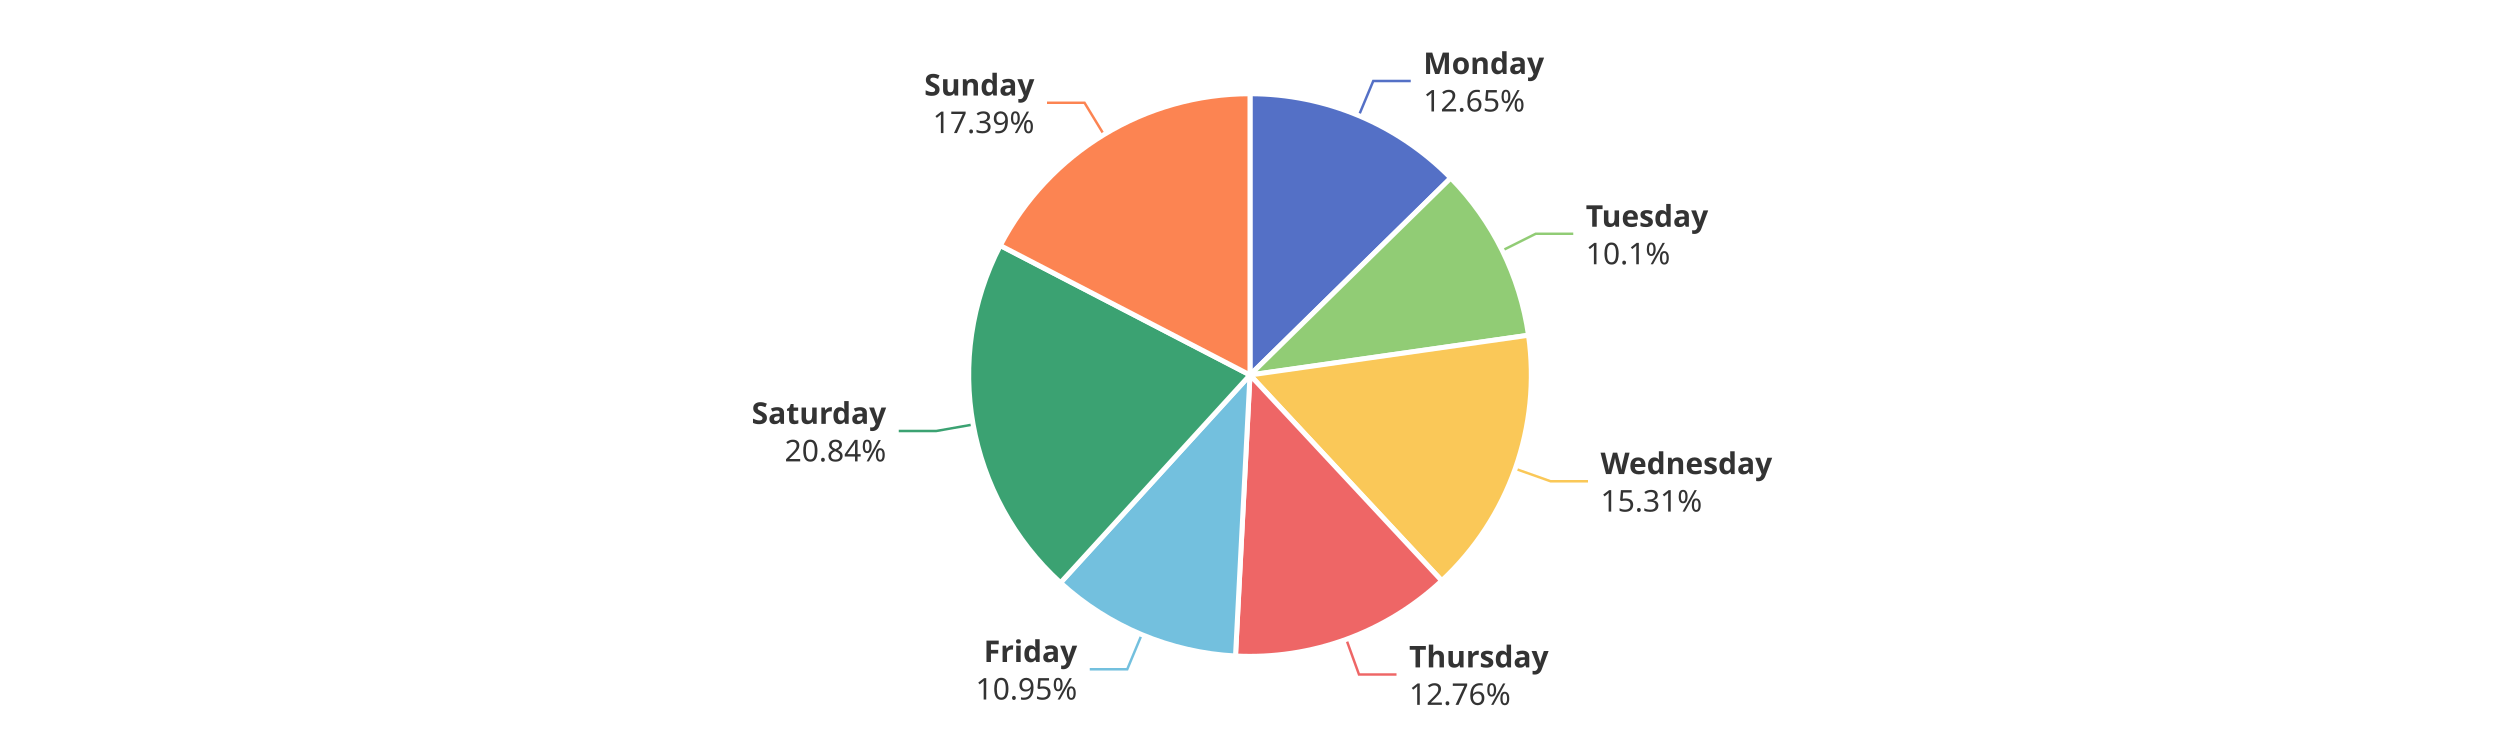
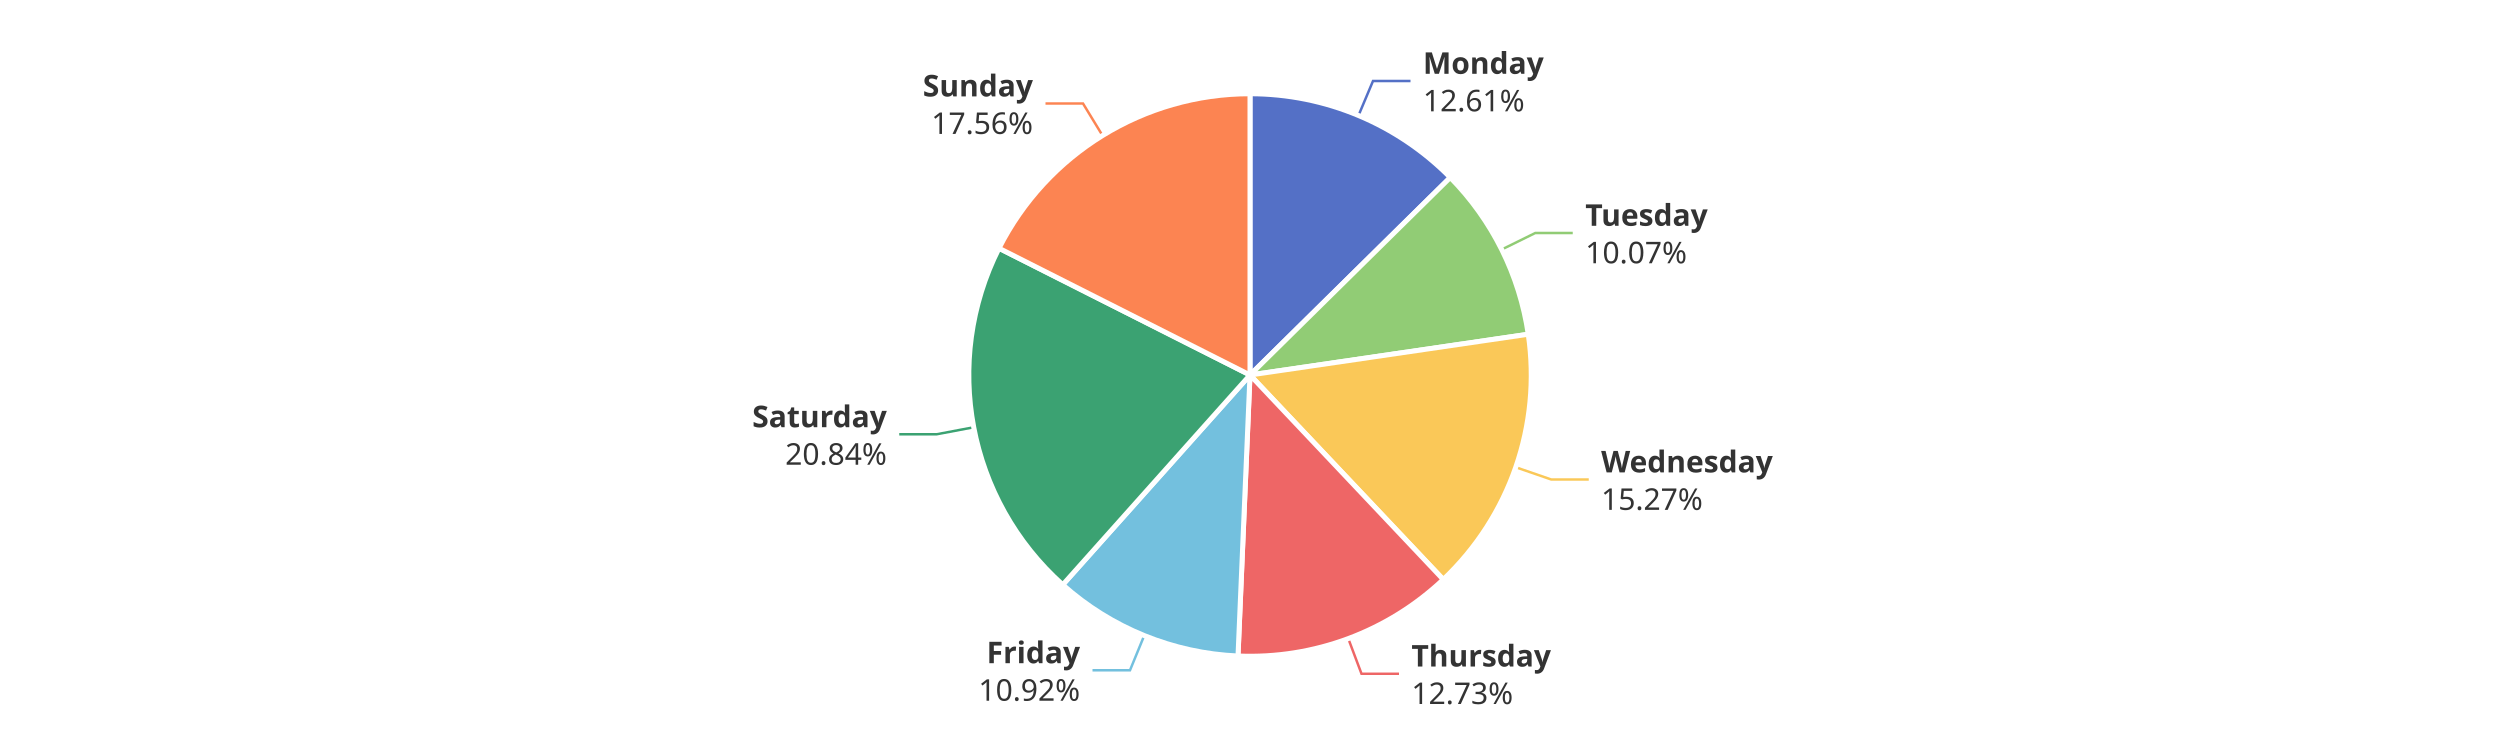
<svg xmlns="http://www.w3.org/2000/svg" width="1000" height="300" version="1.1" baseProfile="full" viewBox="0 0 1000 300">
  <rect width="1000" height="300" x="0" y="0" id="0" fill="#ffffff" />
-   <polyline points="543.5 46.3 549.3 32.4 564.3 32.4" fill="none" stroke="#5470c6" />
-   <polyline points="600.9 100.2 614.3 93.5 629.3 93.5" fill="none" stroke="#91cc75" />
-   <polyline points="606.1 187.5 620.2 192.5 635.2 192.5" fill="none" stroke="#fac858" />
-   <polyline points="538.5 255.7 543.6 269.8 558.6 269.8" fill="none" stroke="#ee6666" />
-   <polyline points="456.7 253.8 450.9 267.7 435.9 267.7" fill="none" stroke="#73c0de" />
-   <polyline points="389.2 169.8 374.5 172.4 359.5 172.4" fill="none" stroke="#3ba272" />
-   <polyline points="441.6 53.9 433.8 41.1 418.8 41.1" fill="none" stroke="#fc8452" />
-   <path d="M500 37.5A112.5 112.5 0 0 1 580.3 71.2L500 150Z" fill="#5470c6" stroke="#fff" stroke-width="2" stroke-linejoin="round" />
-   <path d="M580.3 71.2A112.5 112.5 0 0 1 611.4 134.1L500 150Z" fill="#91cc75" stroke="#fff" stroke-width="2" stroke-linejoin="round" />
-   <path d="M611.4 134.1A112.5 112.5 0 0 1 576.7 232.3L500 150Z" fill="#fac858" stroke="#fff" stroke-width="2" stroke-linejoin="round" />
-   <path d="M576.7 232.3A112.5 112.5 0 0 1 494.2 262.4L500 150Z" fill="#ee6666" stroke="#fff" stroke-width="2" stroke-linejoin="round" />
-   <path d="M494.2 262.4A112.5 112.5 0 0 1 424.2 233.1L500 150Z" fill="#73c0de" stroke="#fff" stroke-width="2" stroke-linejoin="round" />
-   <path d="M424.2 233.1A112.5 112.5 0 0 1 400.1 98.2L500 150Z" fill="#3ba272" stroke="#fff" stroke-width="2" stroke-linejoin="round" />
-   <path d="M400.1 98.2A112.5 112.5 0 0 1 500 37.5L500 150Z" fill="#fc8452" stroke="#fff" stroke-width="2" stroke-linejoin="round" />
-   <path d="M0 -15l42.8 0l0 30l-42.8 0Z" transform="translate(569.3467 32.4366)" fill="none" />
-   <text dominant-baseline="central" text-anchor="start" style="font-size:12px;font-family:sans-serif;font-weight:bold;" y="-7.5" transform="translate(569.3467 32.4366)" fill="#333" stroke="rgb(255,255,255)" stroke-width="2" paint-order="stroke" stroke-miterlimit="2">Monday</text>
-   <text dominant-baseline="central" text-anchor="start" style="font-size:12px;font-family:sans-serif;" y="7.5" transform="translate(569.3467 32.4366)" fill="#333" stroke="rgb(255,255,255)" stroke-width="2" paint-order="stroke" stroke-miterlimit="2">12.65%</text>
-   <path d="M0 -15l46.2 0l0 30l-46.2 0Z" transform="translate(634.3217 93.5483)" fill="none" />
-   <text dominant-baseline="central" text-anchor="start" style="font-size:12px;font-family:sans-serif;font-weight:bold;" y="-7.5" transform="translate(634.3217 93.5483)" fill="#333" stroke="rgb(255,255,255)" stroke-width="2" paint-order="stroke" stroke-miterlimit="2">Tuesday</text>
-   <text dominant-baseline="central" text-anchor="start" style="font-size:12px;font-family:sans-serif;" y="7.5" transform="translate(634.3217 93.5483)" fill="#333" stroke="rgb(255,255,255)" stroke-width="2" paint-order="stroke" stroke-miterlimit="2">10.1%</text>
-   <path d="M0 -15l63.6 0l0 30l-63.6 0Z" transform="translate(640.218 192.4723)" fill="none" />
-   <text dominant-baseline="central" text-anchor="start" style="font-size:12px;font-family:sans-serif;font-weight:bold;" y="-7.5" transform="translate(640.218 192.4723)" fill="#333" stroke="rgb(255,255,255)" stroke-width="2" paint-order="stroke" stroke-miterlimit="2">Wednesday</text>
-   <text dominant-baseline="central" text-anchor="start" style="font-size:12px;font-family:sans-serif;" y="7.5" transform="translate(640.218 192.4723)" fill="#333" stroke="rgb(255,255,255)" stroke-width="2" paint-order="stroke" stroke-miterlimit="2">15.31%</text>
-   <path d="M0 -15l50.2 0l0 30l-50.2 0Z" transform="translate(563.641 269.7986)" fill="none" />
-   <text dominant-baseline="central" text-anchor="start" style="font-size:12px;font-family:sans-serif;font-weight:bold;" y="-7.5" transform="translate(563.641 269.7986)" fill="#333" stroke="rgb(255,255,255)" stroke-width="2" paint-order="stroke" stroke-miterlimit="2">Thursday</text>
-   <text dominant-baseline="central" text-anchor="start" style="font-size:12px;font-family:sans-serif;" y="7.5" transform="translate(563.641 269.7986)" fill="#333" stroke="rgb(255,255,255)" stroke-width="2" paint-order="stroke" stroke-miterlimit="2">12.76%</text>
-   <path d="M-40.9 -15l40.9 0l0 30l-40.9 0Z" transform="translate(430.875 267.6562)" fill="none" />
-   <text dominant-baseline="central" text-anchor="end" style="font-size:12px;font-family:sans-serif;font-weight:bold;" y="-7.5" transform="translate(430.875 267.6562)" fill="#333" stroke="rgb(255,255,255)" stroke-width="2" paint-order="stroke" stroke-miterlimit="2">Friday</text>
-   <text dominant-baseline="central" text-anchor="end" style="font-size:12px;font-family:sans-serif;" y="7.5" transform="translate(430.875 267.6562)" fill="#333" stroke="rgb(255,255,255)" stroke-width="2" paint-order="stroke" stroke-miterlimit="2">10.95%</text>
-   <path d="M-48.2 -15l48.2 0l0 30l-48.2 0Z" transform="translate(354.4821 172.3943)" fill="none" />
-   <text dominant-baseline="central" text-anchor="end" style="font-size:12px;font-family:sans-serif;font-weight:bold;" y="-7.5" transform="translate(354.4821 172.3943)" fill="#333" stroke="rgb(255,255,255)" stroke-width="2" paint-order="stroke" stroke-miterlimit="2">Saturday</text>
-   <text dominant-baseline="central" text-anchor="end" style="font-size:12px;font-family:sans-serif;" y="7.5" transform="translate(354.4821 172.3943)" fill="#333" stroke="rgb(255,255,255)" stroke-width="2" paint-order="stroke" stroke-miterlimit="2">20.84%</text>
-   <path d="M-40.9 -15l40.9 0l0 30l-40.9 0Z" transform="translate(413.7575 41.0588)" fill="none" />
-   <text dominant-baseline="central" text-anchor="end" style="font-size:12px;font-family:sans-serif;font-weight:bold;" y="-7.5" transform="translate(413.7575 41.0588)" fill="#333" stroke="rgb(255,255,255)" stroke-width="2" paint-order="stroke" stroke-miterlimit="2">Sunday</text>
-   <text dominant-baseline="central" text-anchor="end" style="font-size:12px;font-family:sans-serif;" y="7.5" transform="translate(413.7575 41.0588)" fill="#333" stroke="rgb(255,255,255)" stroke-width="2" paint-order="stroke" stroke-miterlimit="2">17.39%</text>
+   <polyline points="543.4 46.2 549.2 32.4 564.2 32.4" fill="none" stroke="#5470c6" />
+   <polyline points="600.7 99.8 614.1 93.2 629.1 93.2" fill="none" stroke="#91cc75" />
+   <polyline points="606.3 186.9 620.5 191.8 635.5 191.8" fill="none" stroke="#fac858" />
+   <polyline points="539.3 255.4 544.6 269.5 559.6 269.5" fill="none" stroke="#ee6666" />
+   <polyline points="457.7 254.2 452 268.1 437 268.1" fill="none" stroke="#73c0de" />
+   <polyline points="389.5 170.9 374.7 173.7 359.7 173.7" fill="none" stroke="#3ba272" />
+   <polyline points="441 54.2 433.2 41.4 418.2 41.4" fill="none" stroke="#fc8452" />
+   <path d="M500 37.5A112.5 112.5 0 0 1 580.1 71L500 150Z" fill="#5470c6" stroke="#fff" stroke-width="2" stroke-linejoin="round" />
+   <path d="M580.1 71A112.5 112.5 0 0 1 611.3 133.7L500 150Z" fill="#91cc75" stroke="#fff" stroke-width="2" stroke-linejoin="round" />
+   <path d="M611.3 133.7A112.5 112.5 0 0 1 577.3 231.8L500 150Z" fill="#fac858" stroke="#fff" stroke-width="2" stroke-linejoin="round" />
+   <path d="M577.3 231.8A112.5 112.5 0 0 1 495.2 262.4L500 150Z" fill="#ee6666" stroke="#fff" stroke-width="2" stroke-linejoin="round" />
+   <path d="M495.2 262.4A112.5 112.5 0 0 1 425.1 233.9L500 150Z" fill="#73c0de" stroke="#fff" stroke-width="2" stroke-linejoin="round" />
+   <path d="M425.1 233.9A112.5 112.5 0 0 1 399.6 99.3L500 150Z" fill="#3ba272" stroke="#fff" stroke-width="2" stroke-linejoin="round" />
+   <path d="M399.6 99.3A112.5 112.5 0 0 1 500 37.5L500 150Z" fill="#fc8452" stroke="#fff" stroke-width="2" stroke-linejoin="round" />
+   <path d="M0 -15l42.8 0l0 30l-42.8 0Z" transform="translate(569.1989 32.3747)" fill="none" />
+   <text dominant-baseline="central" text-anchor="start" style="font-size:12px;font-family:sans-serif;font-weight:bold;" y="-7.5" transform="translate(569.1989 32.3747)" fill="#333" stroke="rgb(255,255,255)" stroke-width="2" paint-order="stroke" stroke-miterlimit="2">Monday</text>
+   <text dominant-baseline="central" text-anchor="start" style="font-size:12px;font-family:sans-serif;" y="7.5" transform="translate(569.1989 32.3747)" fill="#333" stroke="rgb(255,255,255)" stroke-width="2" paint-order="stroke" stroke-miterlimit="2">12.61%</text>
+   <path d="M0 -15l46.2 0l0 30l-46.2 0Z" transform="translate(634.126 93.1536)" fill="none" />
+   <text dominant-baseline="central" text-anchor="start" style="font-size:12px;font-family:sans-serif;font-weight:bold;" y="-7.5" transform="translate(634.126 93.1536)" fill="#333" stroke="rgb(255,255,255)" stroke-width="2" paint-order="stroke" stroke-miterlimit="2">Tuesday</text>
+   <text dominant-baseline="central" text-anchor="start" style="font-size:12px;font-family:sans-serif;" y="7.5" transform="translate(634.126 93.1536)" fill="#333" stroke="rgb(255,255,255)" stroke-width="2" paint-order="stroke" stroke-miterlimit="2">10.07%</text>
+   <path d="M0 -15l63.6 0l0 30l-63.6 0Z" transform="translate(640.4562 191.7918)" fill="none" />
+   <text dominant-baseline="central" text-anchor="start" style="font-size:12px;font-family:sans-serif;font-weight:bold;" y="-7.5" transform="translate(640.4562 191.7918)" fill="#333" stroke="rgb(255,255,255)" stroke-width="2" paint-order="stroke" stroke-miterlimit="2">Wednesday</text>
+   <text dominant-baseline="central" text-anchor="start" style="font-size:12px;font-family:sans-serif;" y="7.5" transform="translate(640.4562 191.7918)" fill="#333" stroke="rgb(255,255,255)" stroke-width="2" paint-order="stroke" stroke-miterlimit="2">15.27%</text>
+   <path d="M0 -15l50.2 0l0 30l-50.2 0Z" transform="translate(564.5806 269.4522)" fill="none" />
+   <text dominant-baseline="central" text-anchor="start" style="font-size:12px;font-family:sans-serif;font-weight:bold;" y="-7.5" transform="translate(564.5806 269.4522)" fill="#333" stroke="rgb(255,255,255)" stroke-width="2" paint-order="stroke" stroke-miterlimit="2">Thursday</text>
+   <text dominant-baseline="central" text-anchor="start" style="font-size:12px;font-family:sans-serif;" y="7.5" transform="translate(564.5806 269.4522)" fill="#333" stroke="rgb(255,255,255)" stroke-width="2" paint-order="stroke" stroke-miterlimit="2">12.73%</text>
+   <path d="M-40.9 -15l40.9 0l0 30l-40.9 0Z" transform="translate(432.0232 268.1291)" fill="none" />
+   <text dominant-baseline="central" text-anchor="end" style="font-size:12px;font-family:sans-serif;font-weight:bold;" y="-7.5" transform="translate(432.0232 268.1291)" fill="#333" stroke="rgb(255,255,255)" stroke-width="2" paint-order="stroke" stroke-miterlimit="2">Friday</text>
+   <text dominant-baseline="central" text-anchor="end" style="font-size:12px;font-family:sans-serif;" y="7.5" transform="translate(432.0232 268.1291)" fill="#333" stroke="rgb(255,255,255)" stroke-width="2" paint-order="stroke" stroke-miterlimit="2">10.92%</text>
+   <path d="M-48.2 -15l48.2 0l0 30l-48.2 0Z" transform="translate(354.7285 173.7337)" fill="none" />
+   <text dominant-baseline="central" text-anchor="end" style="font-size:12px;font-family:sans-serif;font-weight:bold;" y="-7.5" transform="translate(354.7285 173.7337)" fill="#333" stroke="rgb(255,255,255)" stroke-width="2" paint-order="stroke" stroke-miterlimit="2">Saturday</text>
+   <text dominant-baseline="central" text-anchor="end" style="font-size:12px;font-family:sans-serif;" y="7.5" transform="translate(354.7285 173.7337)" fill="#333" stroke="rgb(255,255,255)" stroke-width="2" paint-order="stroke" stroke-miterlimit="2">20.84%</text>
+   <path d="M-40.9 -15l40.9 0l0 30l-40.9 0Z" transform="translate(413.1766 41.4141)" fill="none" />
+   <text dominant-baseline="central" text-anchor="end" style="font-size:12px;font-family:sans-serif;font-weight:bold;" y="-7.5" transform="translate(413.1766 41.4141)" fill="#333" stroke="rgb(255,255,255)" stroke-width="2" paint-order="stroke" stroke-miterlimit="2">Sunday</text>
+   <text dominant-baseline="central" text-anchor="end" style="font-size:12px;font-family:sans-serif;" y="7.5" transform="translate(413.1766 41.4141)" fill="#333" stroke="rgb(255,255,255)" stroke-width="2" paint-order="stroke" stroke-miterlimit="2">17.56%</text>
</svg>
